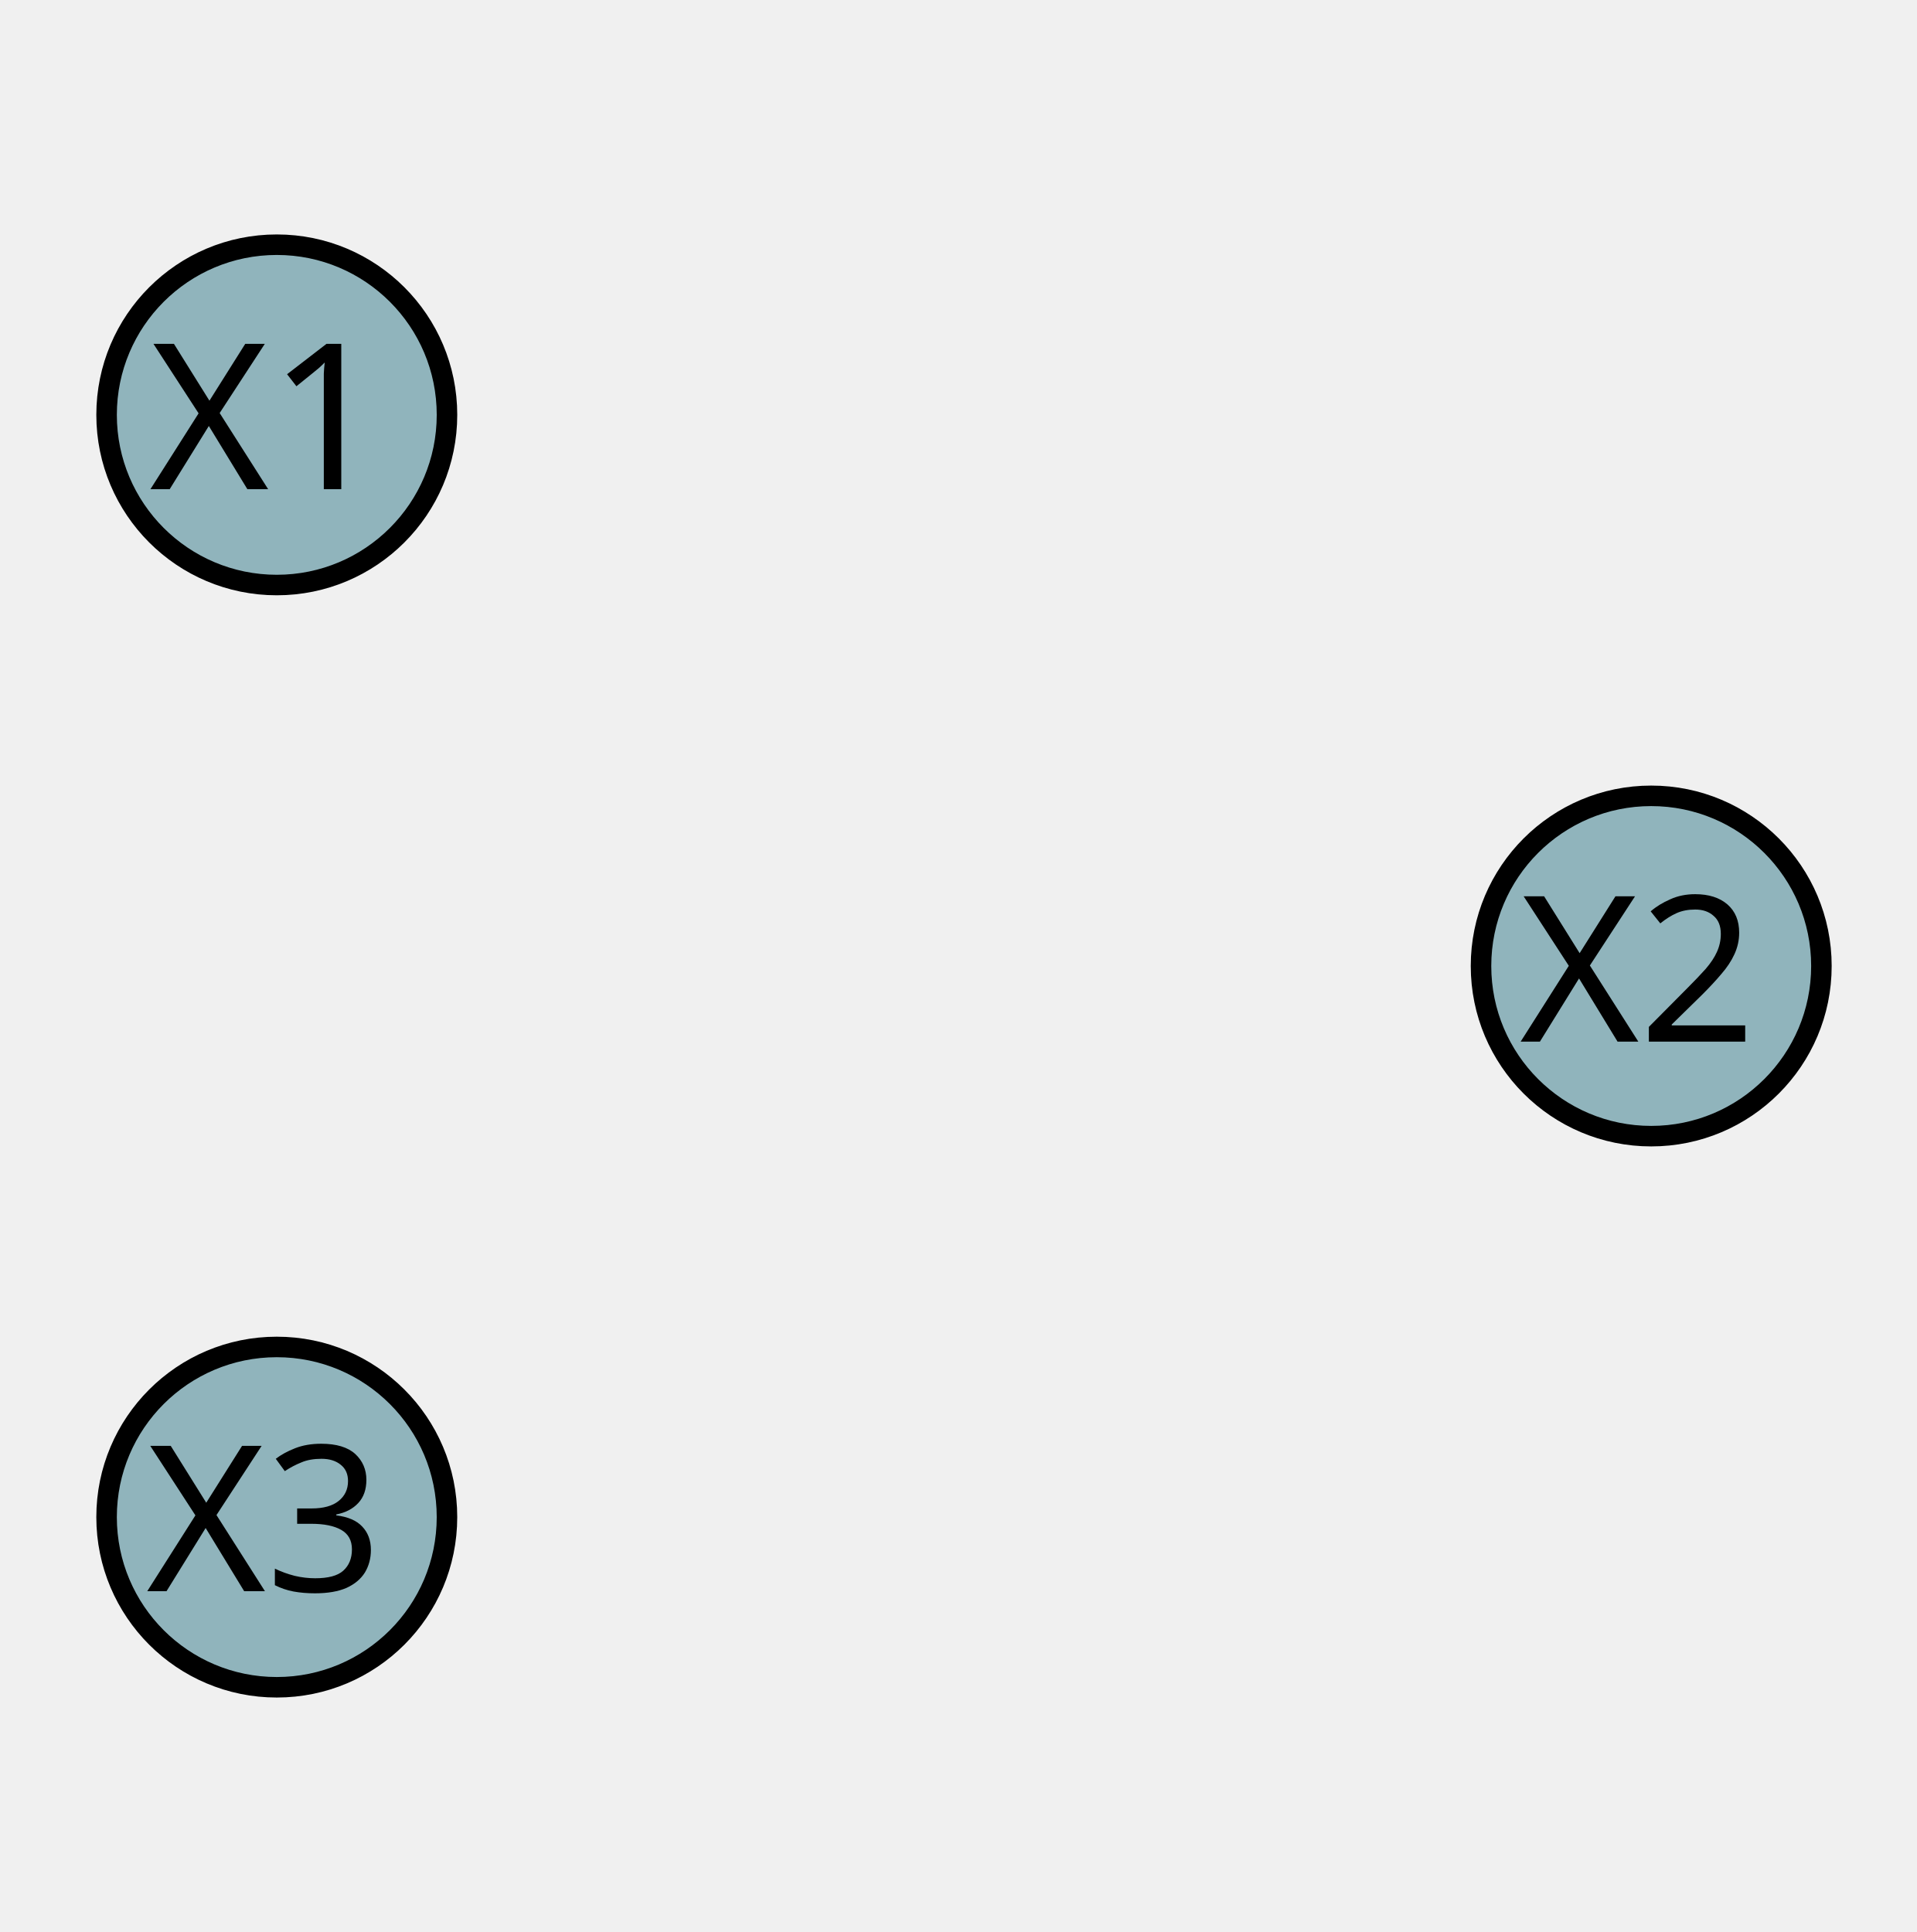
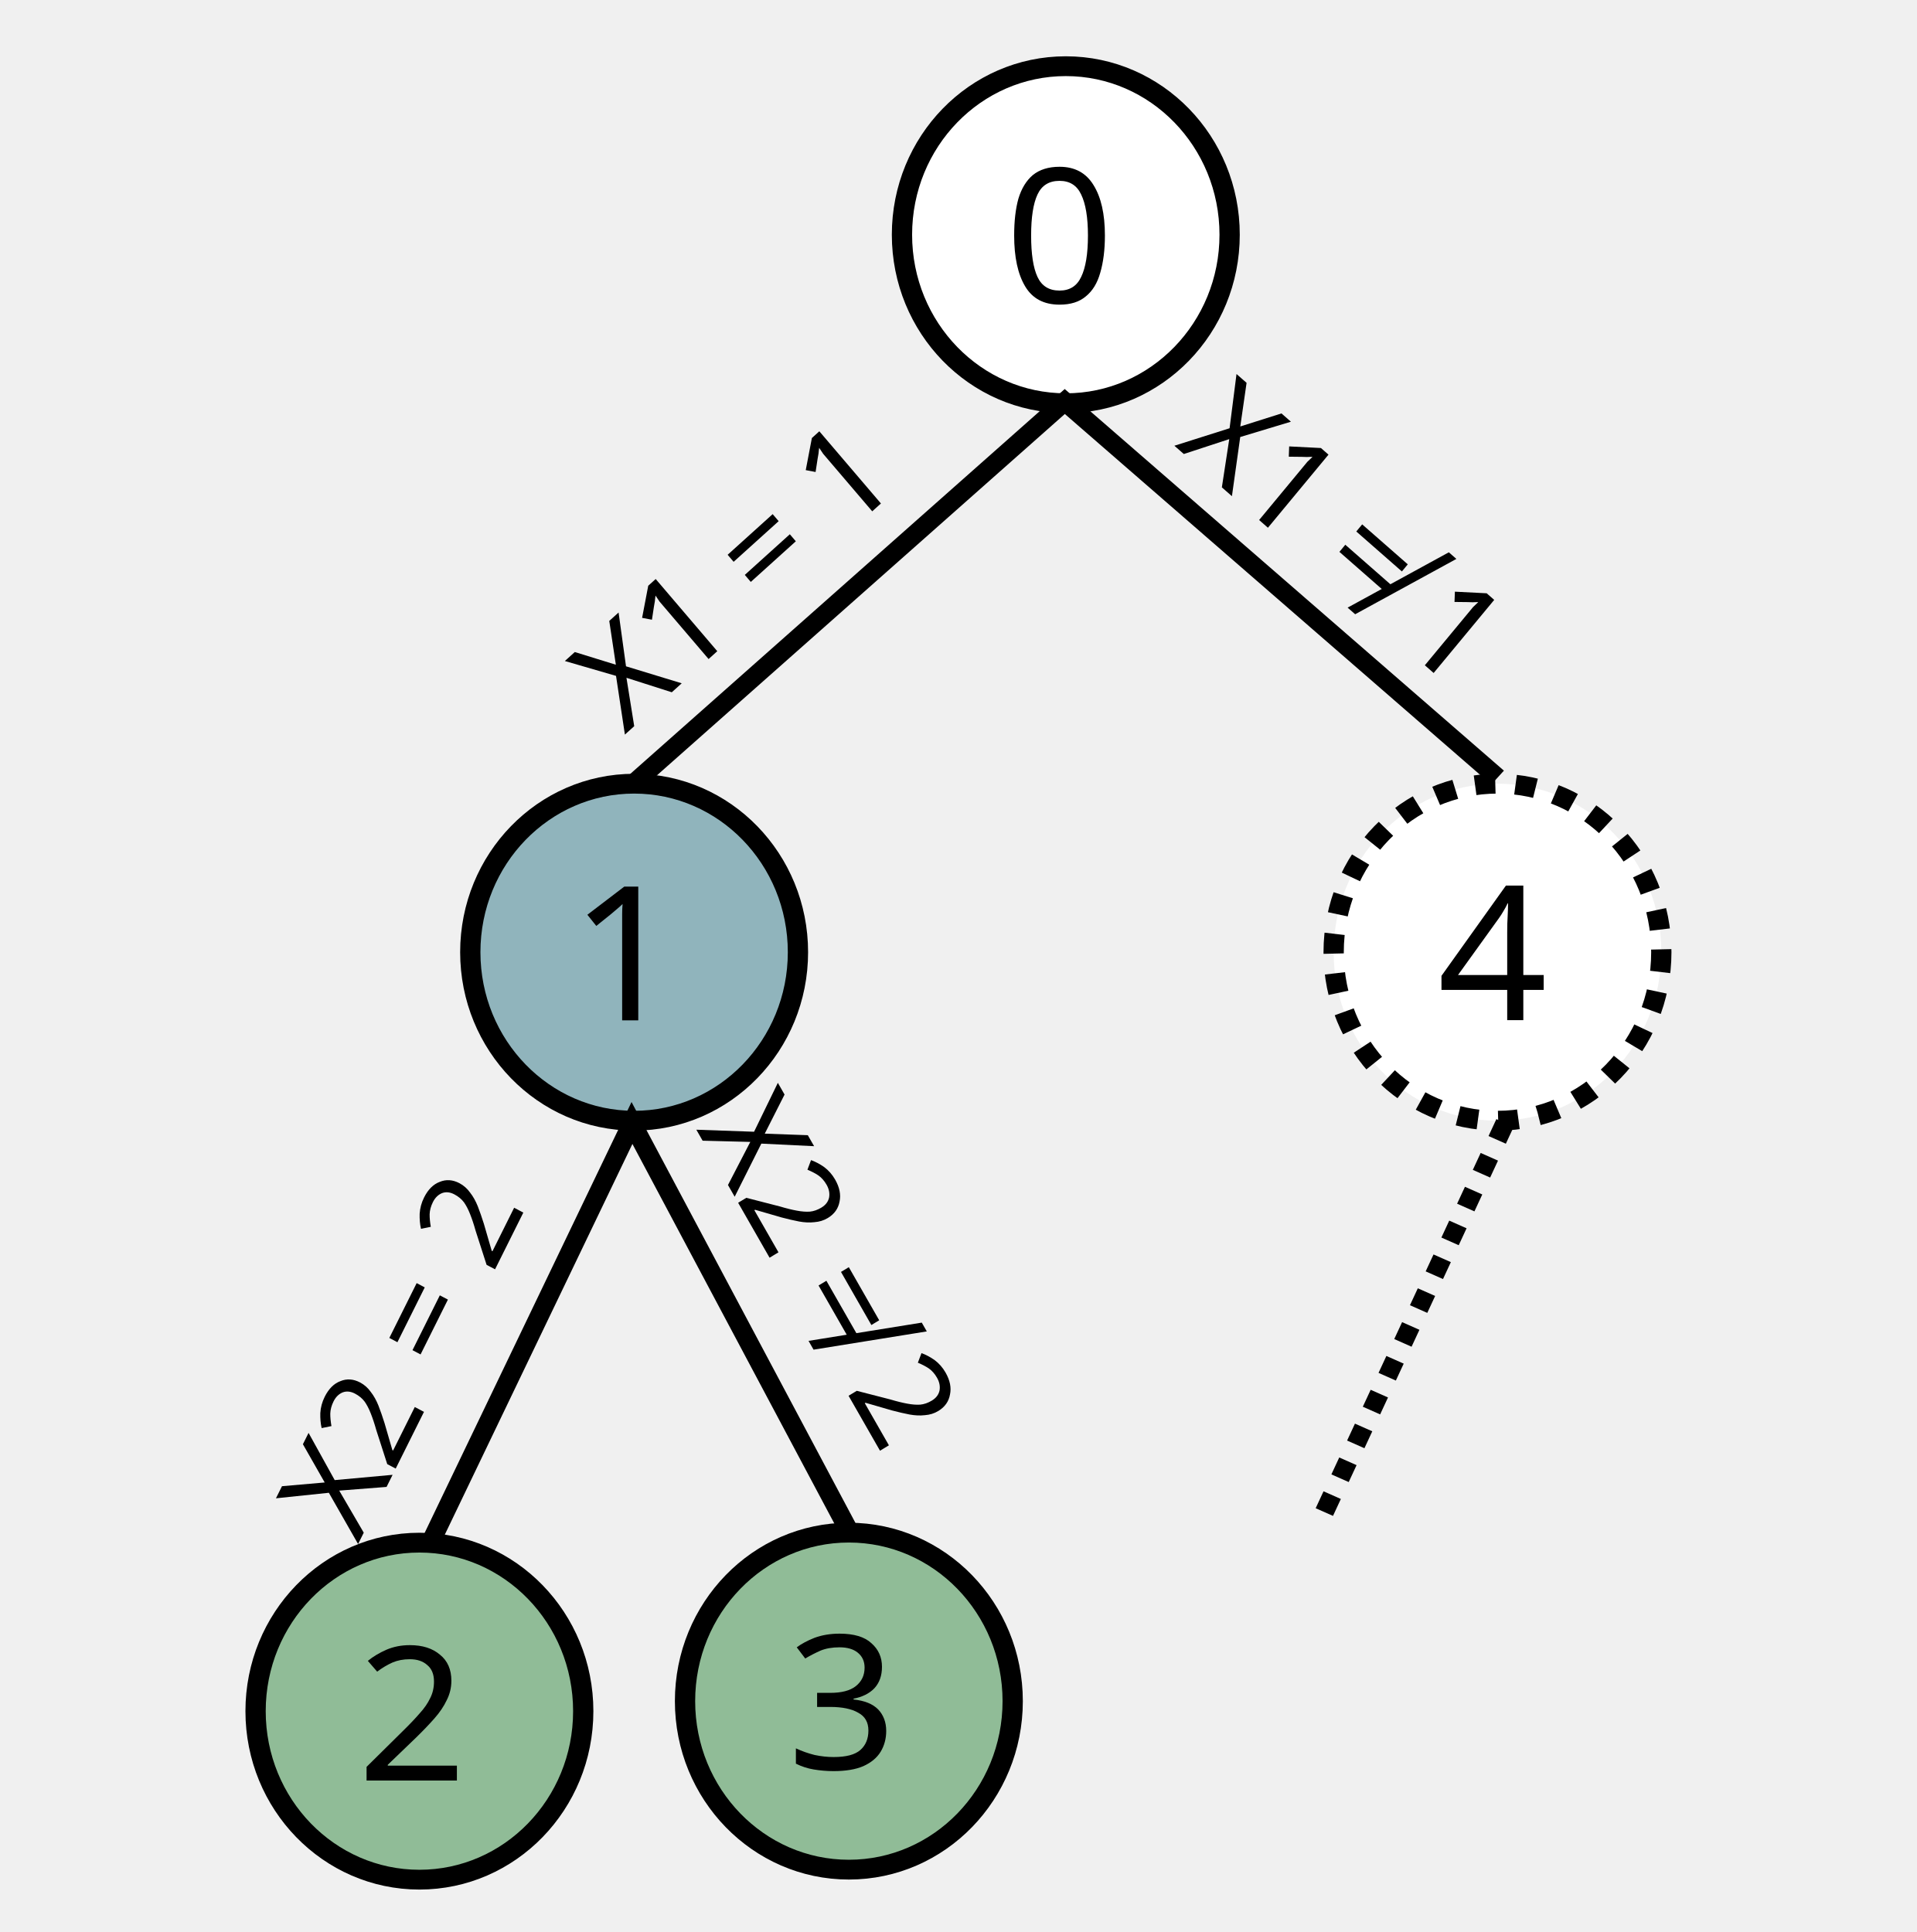
<svg xmlns="http://www.w3.org/2000/svg" width="99.503mm" height="100.312mm" viewBox="0 0 99.503 100.312" version="1.1" id="svg8">
-   <defs id="defs2" />
+   <defs id="defs2">
+     </defs>
  <g id="layer1" transform="translate(-18.22225,-66.76149)">
-     <g id="g906">
-       <circle style="fill:#90b4bc;stroke:#000000;stroke-width:1.065;stroke-miterlimit:4;stroke-dasharray:none;stroke-opacity:1" id="path10" cx="32.59" cy="88.302" r="8.835">
-         </circle>
-       <g id="g898">
-         <g id="g893">
-           <text xml:space="preserve" style="font-style:normal;font-weight:normal;font-size:10.583px;line-height:1.25;font-family:sans-serif;fill:#000000;fill-opacity:1;stroke:none;stroke-width:0.265" x="25.986" y="92.162" id="text839">
-             <tspan id="tspan837" x="25.986" y="92.162" style="stroke-width:0.265">X1</tspan>
-           </text>
-         </g>
-       </g>
-     </g>
-     <g id="g912" transform="translate(71.12597,0.915336)">
-       <circle style="fill:#90b4bc;stroke:#000000;stroke-width:1.065;stroke-miterlimit:4;stroke-dasharray:none;stroke-opacity:1" id="path10-2" cx="32.809" cy="116.002" r="8.835">
-         </circle>
-       <text xml:space="preserve" style="font-style:normal;font-weight:normal;font-size:10.583px;line-height:1.25;font-family:sans-serif;fill:#000000;fill-opacity:1;stroke:none;stroke-width:0.265" x="25.986" y="119.929" id="text839-5">
-         <tspan id="tspan837-1" x="25.986" y="119.929" style="stroke-width:0.265">X2</tspan>
+     <g id="g1441" transform="matrix(1.408692,0,0,1.375874,-27.78035,-26.18441)">
+       <ellipse style="fill:#ffffff;fill-opacity:1;stroke:#000000;stroke-width:0.747;stroke-miterlimit:4;stroke-dasharray:none;stroke-opacity:1" id="path10" cx="71.93" cy="76.411" rx="6.037" ry="6.359">
+         </ellipse>
+       <ellipse style="fill:#90b4bc;stroke:#000000;stroke-width:0.747;stroke-miterlimit:4;stroke-dasharray:none;stroke-opacity:1" id="path10-2" cx="56.023" cy="103.487" rx="6.037" ry="6.359">
+         </ellipse>
+       <ellipse style="fill:#ffffff;fill-opacity:1;stroke:#000000;stroke-width:0.747;stroke-miterlimit:4;stroke-dasharray:0.747, 0.747;stroke-dashoffset:0;stroke-opacity:1" id="path10-0" cx="87.837" cy="103.487" rx="6.037" ry="6.359">
+         </ellipse>
+       <text xml:space="preserve" style="font-style:normal;font-weight:normal;font-size:7.422px;line-height:1.25;font-family:sans-serif;fill:#000000;fill-opacity:1;stroke:none;stroke-width:0.186" x="75.907" y="87.878" id="text1259" transform="scale(0.9743657,1.026309)">
+         <tspan id="tspan1257" x="75.907" y="87.878" style="stroke-width:0.186"> </tspan>
+       </text>
+       <ellipse style="fill:#90bc97;fill-opacity:1;stroke:#000000;stroke-width:0.747;stroke-miterlimit:4;stroke-dasharray:none;stroke-opacity:1" id="path10-0-3" cx="48.111" cy="132.128" rx="6.037" ry="6.359">
+         </ellipse>
+       <ellipse style="fill:#90bc97;fill-opacity:1;stroke:#000000;stroke-width:0.747;stroke-miterlimit:4;stroke-dasharray:none;stroke-opacity:1" id="path10-0-3-8" cx="63.936" cy="131.75" rx="6.037" ry="6.359">
+         </ellipse>
+       <path style="fill:none;stroke:#000000;stroke-width:0.701;stroke-linecap:butt;stroke-linejoin:miter;stroke-miterlimit:4;stroke-dasharray:none;stroke-opacity:1" d="M 56.036,97.091 71.892,82.706 87.841,96.898 v 0" id="path1182" />
+       <path style="fill:none;stroke:#000000;stroke-width:0.701;stroke-linecap:butt;stroke-linejoin:miter;stroke-miterlimit:4;stroke-dasharray:none;stroke-opacity:1" d="m 48.52,125.765 7.424,-15.833 7.974,15.351" id="path1184" />
+       <path style="fill:none;stroke:#000000;stroke-width:0.701;stroke-linecap:butt;stroke-linejoin:miter;stroke-miterlimit:4;stroke-dasharray:0.701, 0.701;stroke-dashoffset:0;stroke-opacity:1" d="m 88.116,109.931 -6.874,15.157" id="path1186" />
+       <text xml:space="preserve" style="font-style:normal;font-weight:normal;font-size:4.948px;line-height:1.25;font-family:sans-serif;fill:#000000;fill-opacity:1;stroke:none;stroke-width:0.186" x="-18.302" y="107.468" id="text1190" transform="matrix(0.7323127,-0.6769976,0.6427337,0.771352,0,0)">
+         <tspan id="tspan1188" x="-18.302" y="107.468" style="font-size:4.948px;stroke-width:0.186">X1 = 1</tspan>
+       </text>
+       <text xml:space="preserve" style="font-style:normal;font-weight:normal;font-size:4.948px;line-height:1.25;font-family:sans-serif;fill:#000000;fill-opacity:1;stroke:none;stroke-width:0.186" x="112.62" y="12.028" id="text1190-5" transform="matrix(0.7416063,0.6656789,-0.6319878,0.781141,0,0)">
+         <tspan id="tspan1188-9" x="112.62" y="12.028" style="font-size:4.948px;stroke-width:0.186">X1 ≠ 1</tspan>
+       </text>
+       <text xml:space="preserve" style="font-style:normal;font-weight:normal;font-size:4.948px;line-height:1.25;font-family:sans-serif;fill:#000000;fill-opacity:1;stroke:none;stroke-width:0.186" x="-87.633" y="97.813" id="text1190-7" transform="matrix(0.4445917,-0.9132424,0.8670218,0.4682927,0,0)">
+         <tspan id="tspan1188-4" x="-87.633" y="97.813" style="font-size:4.948px;stroke-width:0.186">X2 = 2</tspan>
+       </text>
+       <text xml:space="preserve" style="font-style:normal;font-weight:normal;font-size:4.948px;line-height:1.25;font-family:sans-serif;fill:#000000;fill-opacity:1;stroke:none;stroke-width:0.186" x="122.869" y="2.875" id="text1190-5-8" transform="matrix(0.4942081,0.8844959,-0.8397302,0.5205542,0,0)">
+         <tspan id="tspan1188-9-5" x="122.869" y="2.875" style="font-size:4.948px;stroke-width:0.186">X2 ≠ 2</tspan>
+       </text>
+       <text xml:space="preserve" style="font-style:normal;font-weight:normal;font-size:7.056px;line-height:1.25;font-family:sans-serif;fill:#000000;fill-opacity:1;stroke:none;stroke-width:0.265" x="69.684" y="78.974" id="text1334">
+         <tspan id="tspan1332" x="69.684" y="78.974" style="font-size:7.056px;stroke-width:0.265">0</tspan>
+       </text>
+       <text xml:space="preserve" style="font-style:normal;font-weight:normal;font-size:7.056px;line-height:1.25;font-family:sans-serif;fill:#000000;fill-opacity:1;stroke:none;stroke-width:0.265" x="53.677" y="106.06" id="text1334-6">
+         <tspan id="tspan1332-2" x="53.677" y="106.06" style="font-size:7.056px;stroke-width:0.265">1</tspan>
+       </text>
+       <text xml:space="preserve" style="font-style:normal;font-weight:normal;font-size:7.056px;line-height:1.25;font-family:sans-serif;fill:#000000;fill-opacity:1;stroke:none;stroke-width:0.265" x="45.82" y="134.747" id="text1334-8">
+         <tspan id="tspan1332-5" x="45.82" y="134.747" style="font-size:7.056px;stroke-width:0.265">2</tspan>
+       </text>
+       <text xml:space="preserve" style="font-style:normal;font-weight:normal;font-size:7.056px;line-height:1.25;font-family:sans-serif;fill:#000000;fill-opacity:1;stroke:none;stroke-width:0.265" x="61.671" y="134.314" id="text1334-9">
+         <tspan id="tspan1332-4" x="61.671" y="134.314" style="font-size:7.056px;stroke-width:0.265">3</tspan>
+       </text>
+       <text xml:space="preserve" style="font-style:normal;font-weight:normal;font-size:7.056px;line-height:1.25;font-family:sans-serif;fill:#000000;fill-opacity:1;stroke:none;stroke-width:0.265" x="85.632" y="106.052" id="text1334-9-3">
+         <tspan id="tspan1332-4-9" x="85.632" y="106.052" style="font-size:7.056px;stroke-width:0.265">4</tspan>
      </text>
    </g>
-     <g id="g918" transform="translate(-0.1653633)">
-       <circle style="fill:#90b4bc;stroke:#000000;stroke-width:1.065;stroke-miterlimit:4;stroke-dasharray:none;stroke-opacity:1" id="path10-0" cx="32.755" cy="145.532" r="8.835">
-         </circle>
-       <text xml:space="preserve" style="font-style:normal;font-weight:normal;font-size:10.583px;line-height:1.25;font-family:sans-serif;fill:#000000;fill-opacity:1;stroke:none;stroke-width:0.265" x="25.986" y="149.38" id="text839-3">
-         <tspan id="tspan837-11" x="25.986" y="149.38" style="stroke-width:0.265">X3</tspan>
-       </text>
-     </g>
-     <text xml:space="preserve" style="font-style:normal;font-weight:normal;font-size:10.583px;line-height:1.25;font-family:sans-serif;fill:#000000;fill-opacity:1;stroke:none;stroke-width:0.265" x="64.918" y="99.024" id="text1259">
-       <tspan id="tspan1257" x="64.918" y="99.024" style="stroke-width:0.265"> </tspan>
-     </text>
  </g>
</svg>
